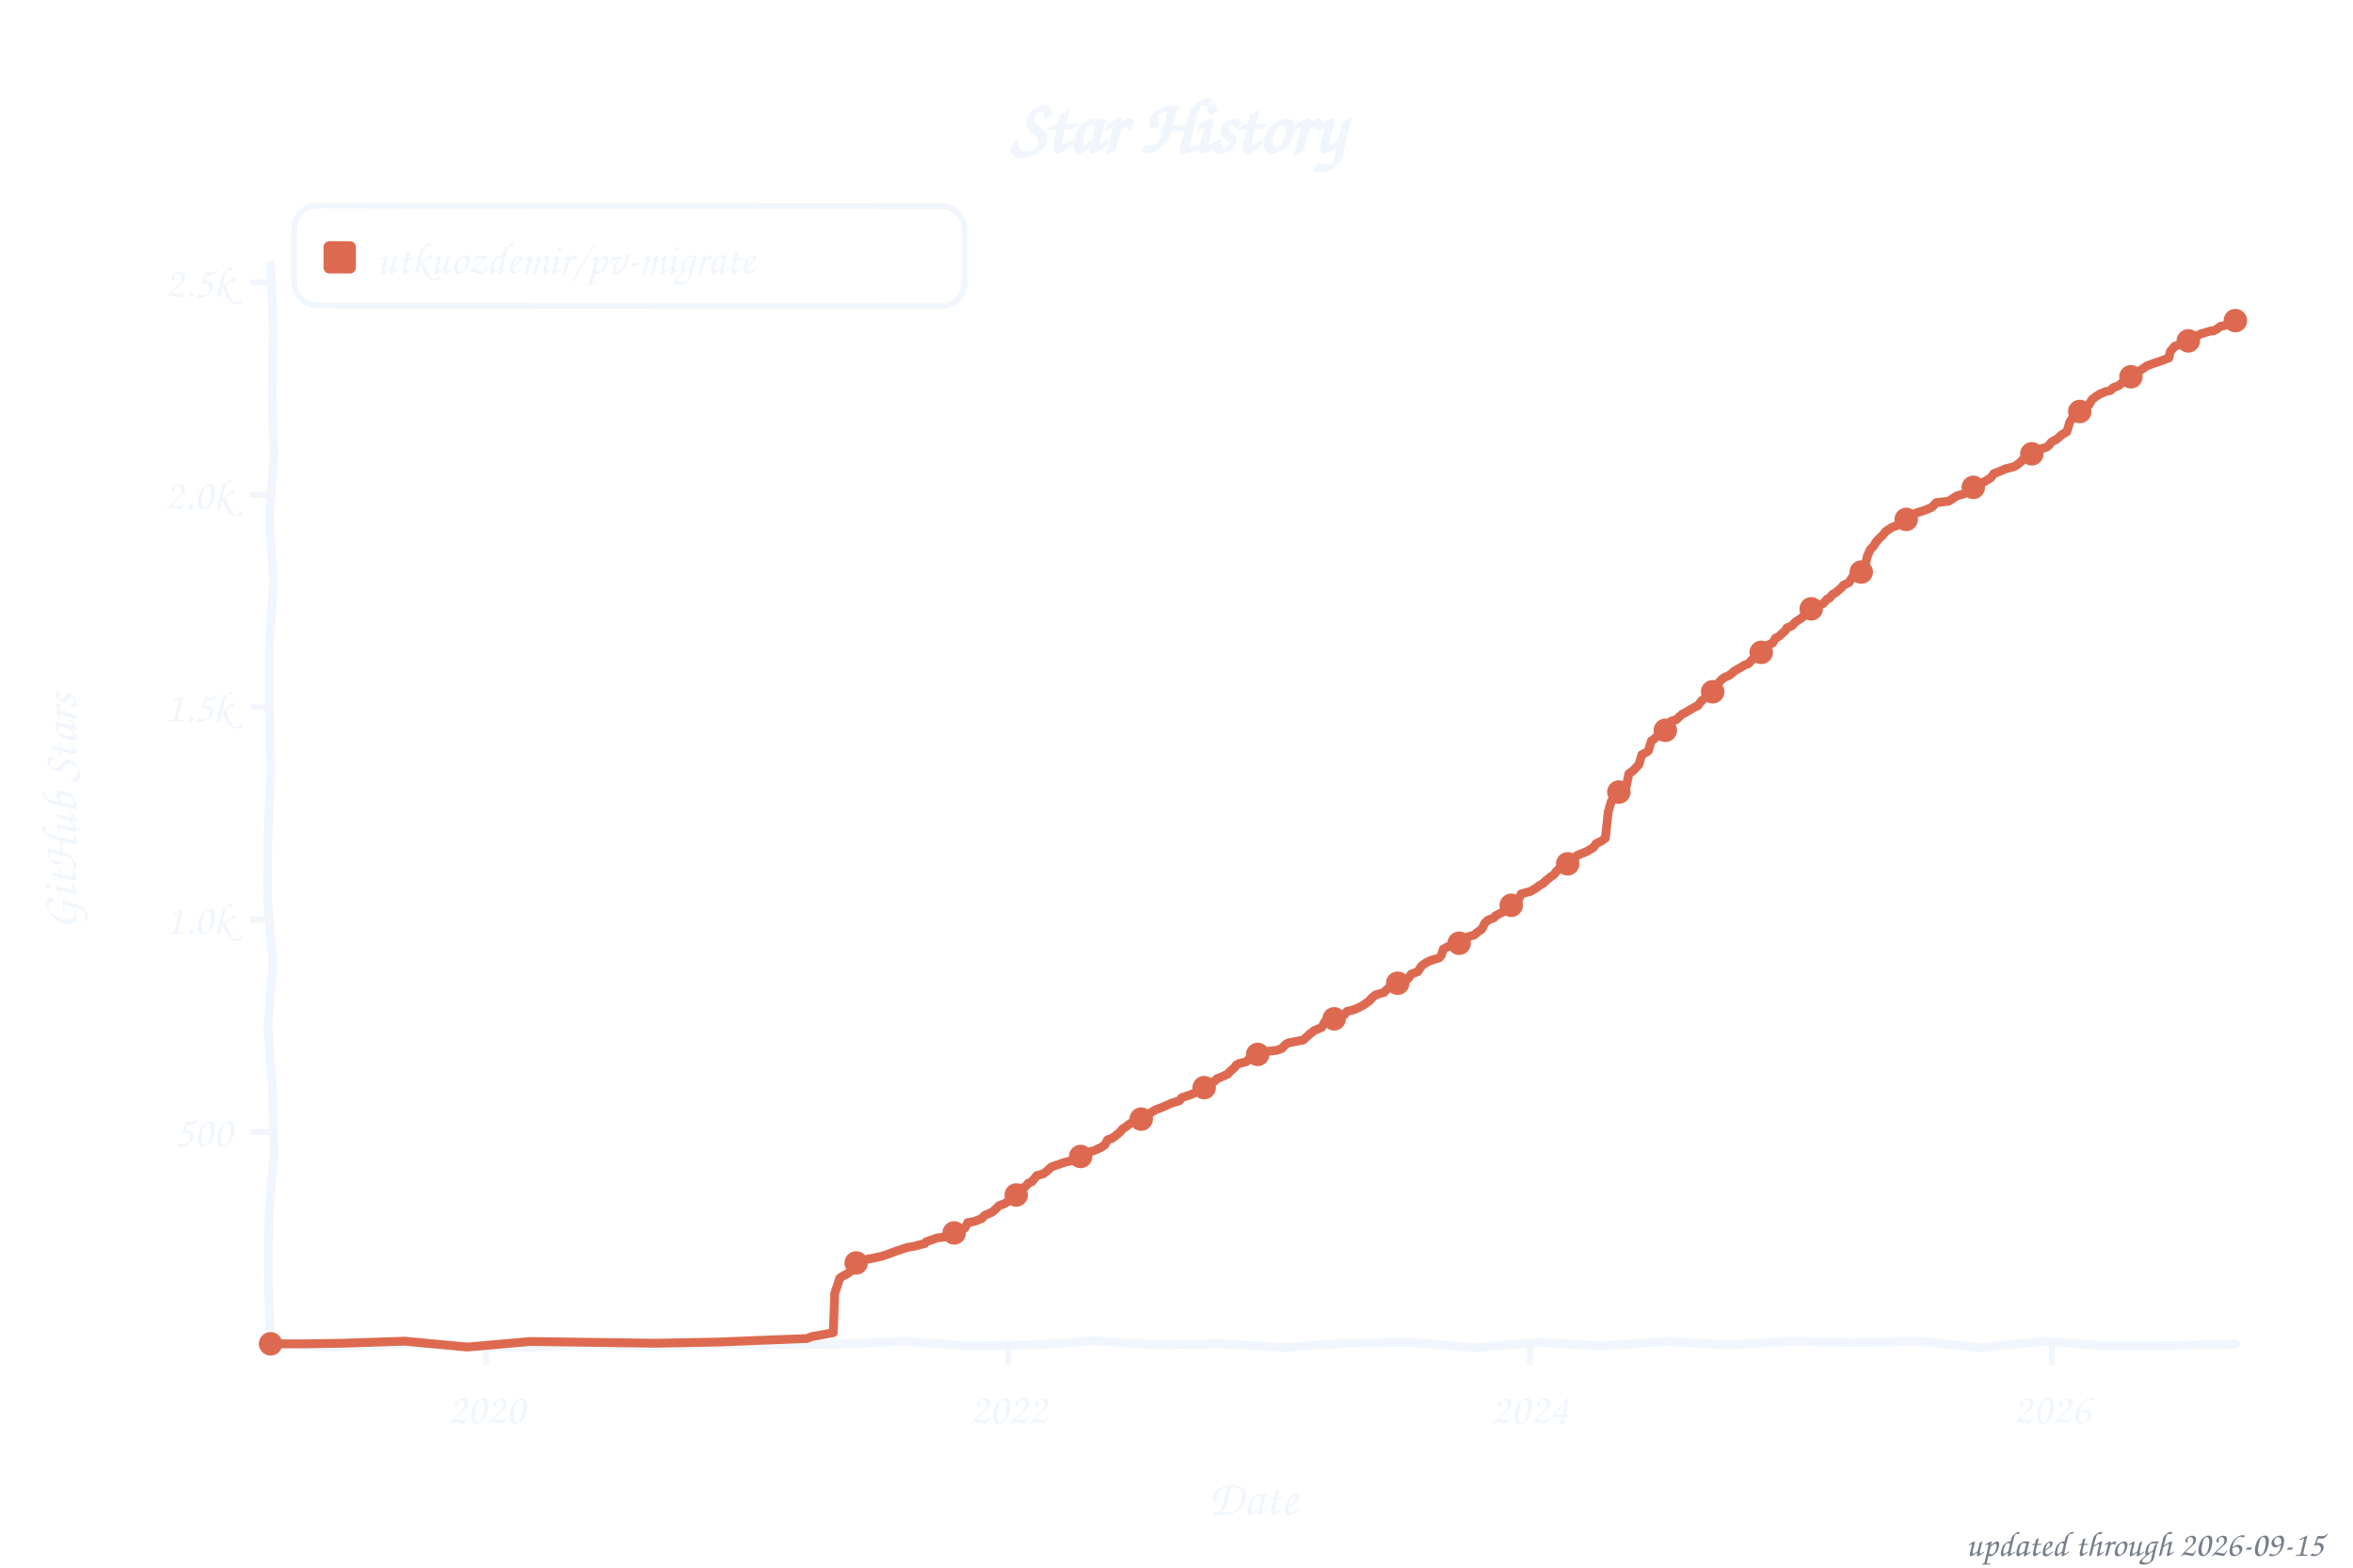
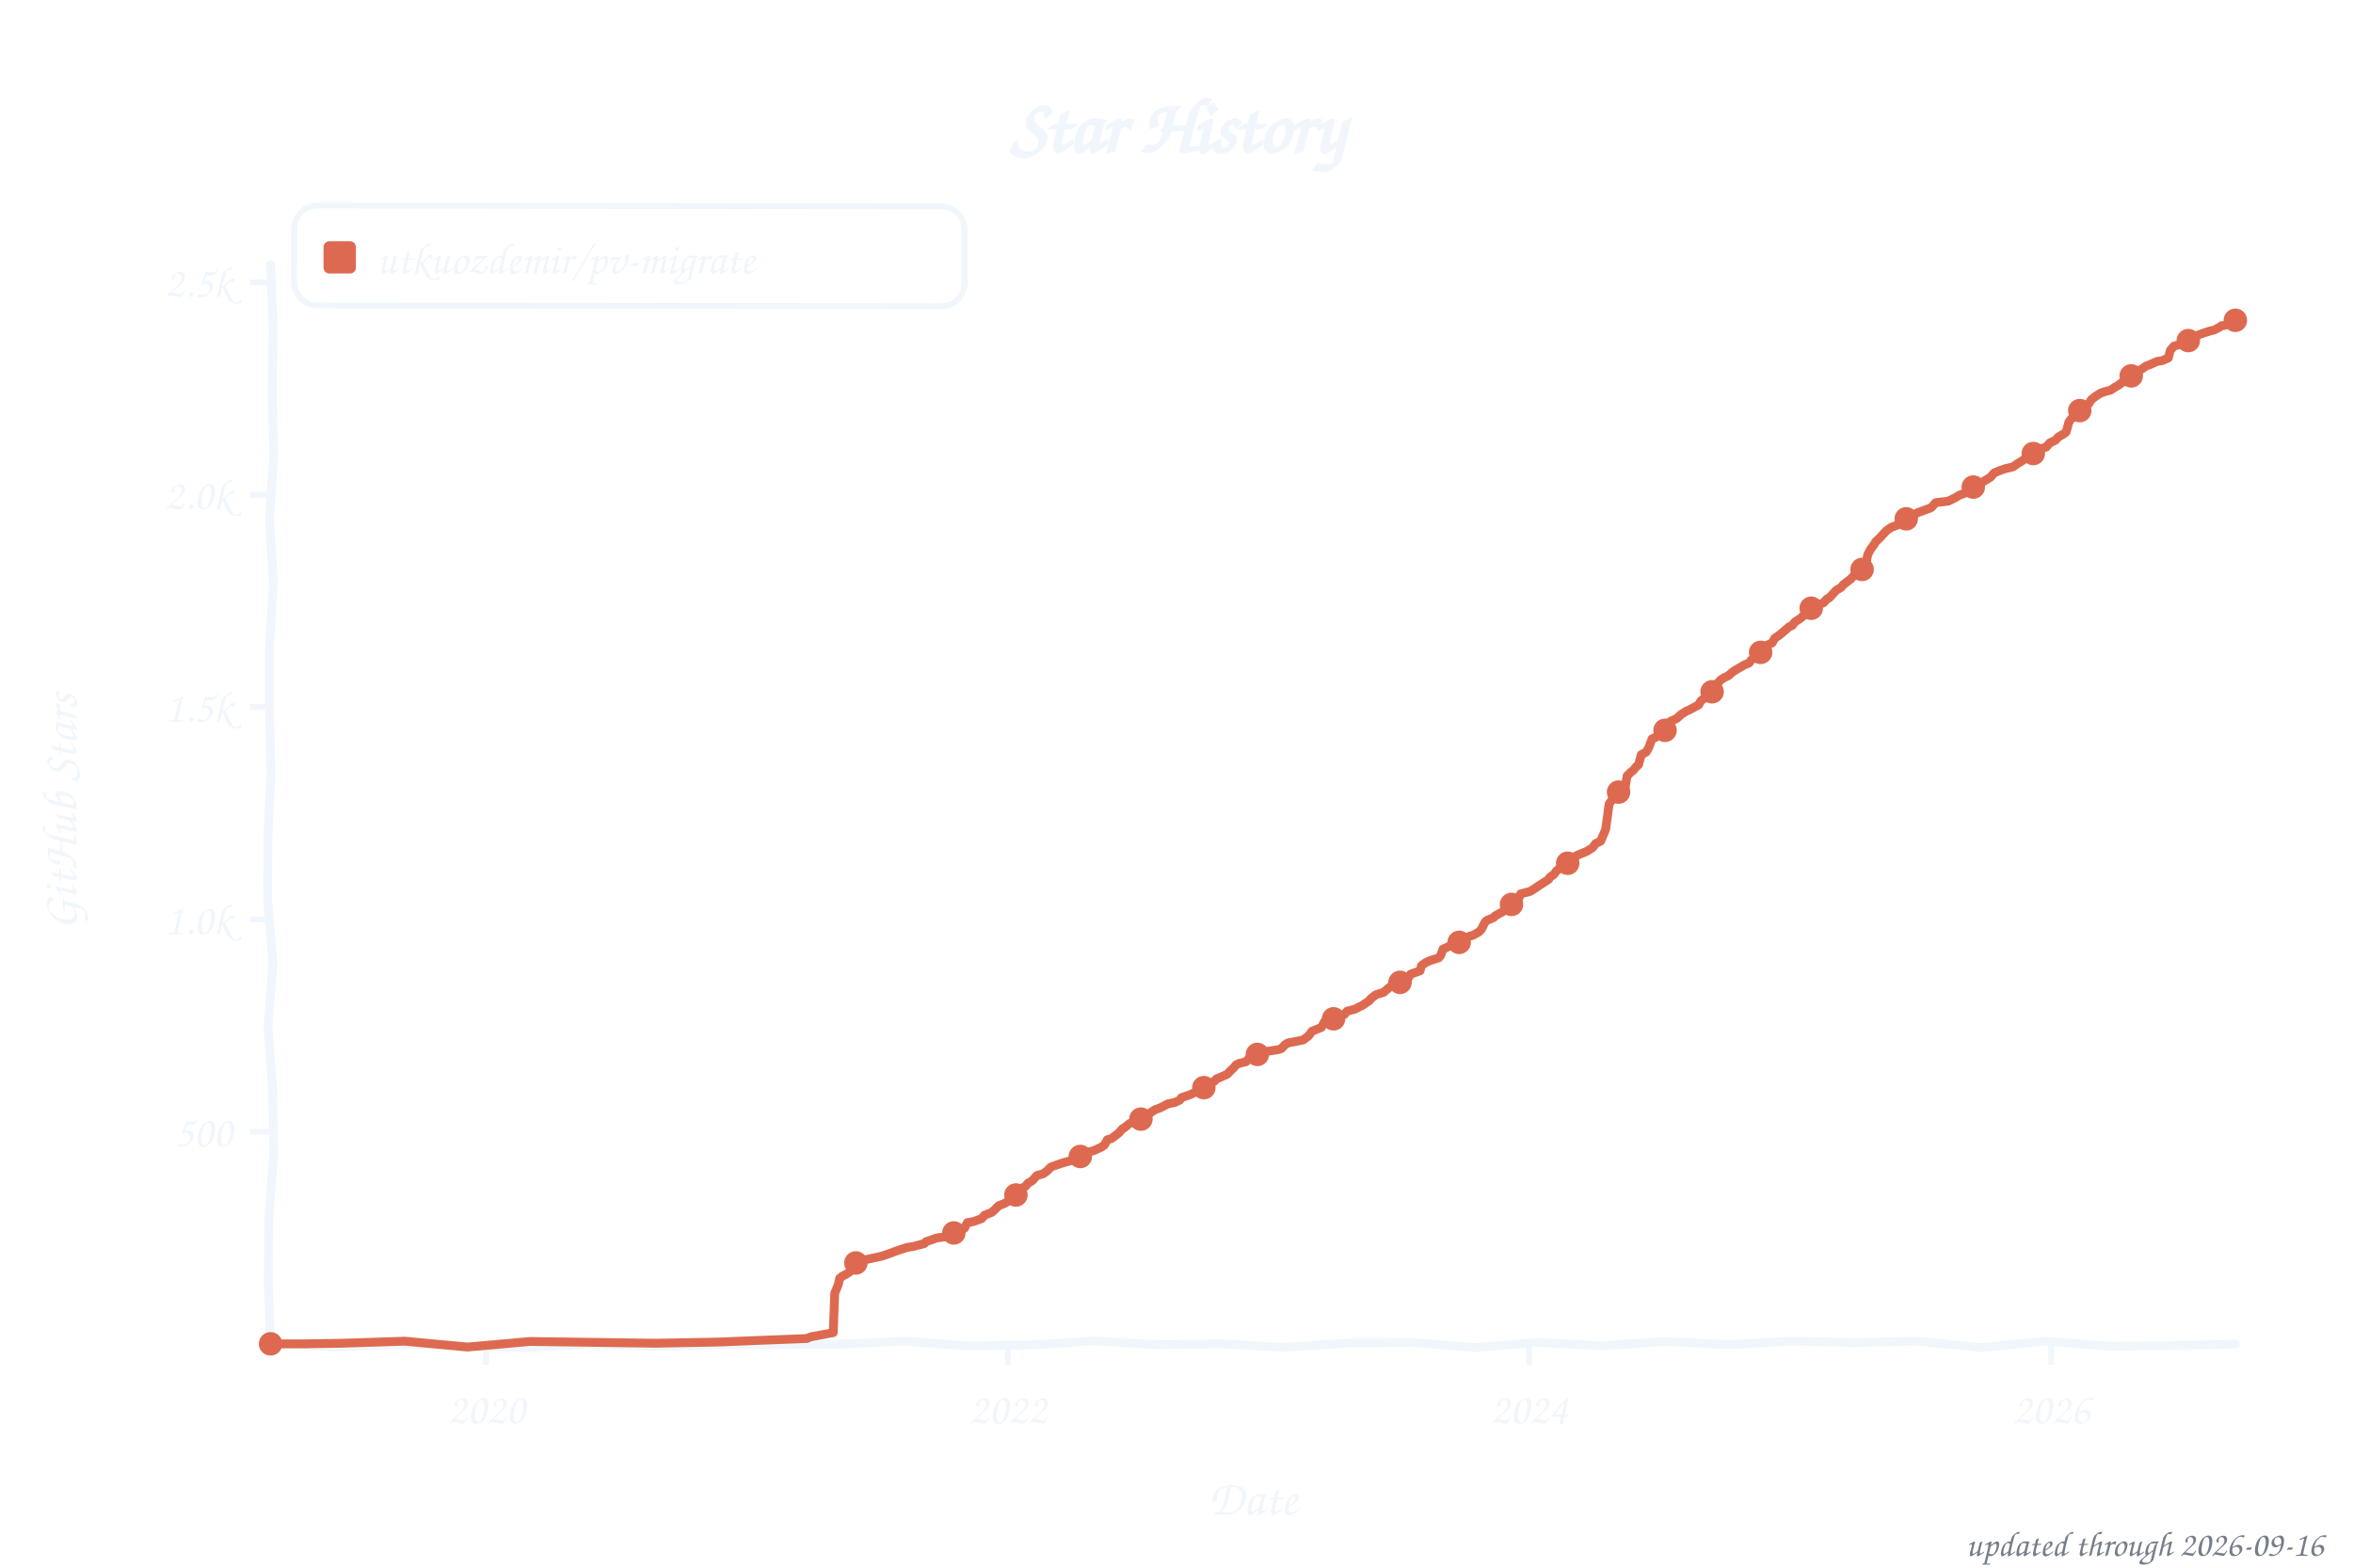
<svg xmlns="http://www.w3.org/2000/svg" width="800" height="533" viewBox="0 0 800 533" role="img" aria-label="Star history of utkuozdemir/pv-migrate">
  <style>text{font-family:"Comic Sans MS","Chalkboard SE","Comic Neue","Marker Felt",cursive}</style>
  <text x="400" y="52" font-size="26" font-weight="bold" text-anchor="middle" fill="#f0f6fc">Star History</text>
  <rect x="100" y="70" width="228" height="34" rx="8" fill="none" stroke="#f0f6fc" stroke-width="2" transform="rotate(0.09 214 87)" />
  <rect x="110" y="82" width="11" height="11" rx="2" fill="#dd6a50" />
  <text x="128" y="93" font-size="15" fill="#f0f6fc" textLength="189" lengthAdjust="spacingAndGlyphs">utkuozdemir/pv-migrate</text>
  <line x1="85" y1="384.8" x2="92" y2="384.8" stroke="#f0f6fc" stroke-width="2" />
  <text x="79" y="389.8" font-size="15" text-anchor="end" fill="#f0f6fc">500</text>
  <line x1="85" y1="312.6" x2="92" y2="312.6" stroke="#f0f6fc" stroke-width="2" />
  <text x="79" y="317.6" font-size="15" text-anchor="end" fill="#f0f6fc">1.0k</text>
  <line x1="85" y1="240.4" x2="92" y2="240.4" stroke="#f0f6fc" stroke-width="2" />
  <text x="79" y="245.4" font-size="15" text-anchor="end" fill="#f0f6fc">1.5k</text>
  <line x1="85" y1="168.2" x2="92" y2="168.2" stroke="#f0f6fc" stroke-width="2" />
  <text x="79" y="173.2" font-size="15" text-anchor="end" fill="#f0f6fc">2.0k</text>
  <line x1="85" y1="96.0" x2="92" y2="96.0" stroke="#f0f6fc" stroke-width="2" />
  <text x="79" y="101.0" font-size="15" text-anchor="end" fill="#f0f6fc">2.5k</text>
  <line x1="165.3" y1="457" x2="165.3" y2="464" stroke="#f0f6fc" stroke-width="2" />
  <text x="165.3" y="484" font-size="15" text-anchor="middle" fill="#f0f6fc">2020</text>
-   <line x1="342.8" y1="457" x2="342.8" y2="464" stroke="#f0f6fc" stroke-width="2" />
-   <text x="342.8" y="484" font-size="15" text-anchor="middle" fill="#f0f6fc">2022</text>
-   <line x1="520.1" y1="457" x2="520.1" y2="464" stroke="#f0f6fc" stroke-width="2" />
-   <text x="520.1" y="484" font-size="15" text-anchor="middle" fill="#f0f6fc">2024</text>
-   <line x1="697.6" y1="457" x2="697.6" y2="464" stroke="#f0f6fc" stroke-width="2" />
-   <text x="697.6" y="484" font-size="15" text-anchor="middle" fill="#f0f6fc">2026</text>
+   <line x1="342.7" y1="457" x2="342.7" y2="464" stroke="#f0f6fc" stroke-width="2" />
+   <text x="342.7" y="484" font-size="15" text-anchor="middle" fill="#f0f6fc">2022</text>
+   <line x1="519.9" y1="457" x2="519.9" y2="464" stroke="#f0f6fc" stroke-width="2" />
+   <text x="519.9" y="484" font-size="15" text-anchor="middle" fill="#f0f6fc">2024</text>
+   <line x1="697.4" y1="457" x2="697.4" y2="464" stroke="#f0f6fc" stroke-width="2" />
+   <text x="697.4" y="484" font-size="15" text-anchor="middle" fill="#f0f6fc">2026</text>
  <text x="426" y="515" font-size="17" text-anchor="middle" fill="#f0f6fc">Date</text>
  <text x="26" y="276" font-size="17" text-anchor="middle" fill="#f0f6fc" transform="rotate(-90 26 276)">GitHub Stars</text>
  <path d="M 92.0,90.0 L 92.9,111.6 L 92.5,133.2 L 93.1,154.8 L 91.6,176.4 L 93.0,197.9 L 91.6,219.5 L 91.6,241.1 L 92.1,262.7 L 91.1,284.3 L 91.0,305.9 L 92.8,327.5 L 91.1,349.1 L 92.7,370.6 L 93.1,392.2 L 91.4,413.8 L 91.2,435.4 L 92.0,457.0 L 113.5,458.0 L 135.1,457.0 L 156.6,457.5 L 178.2,458.2 L 199.7,457.0 L 221.3,457.8 L 242.8,457.2 L 264.4,457.2 L 285.9,457.0 L 307.5,456.0 L 329.0,457.6 L 350.6,457.3 L 372.1,455.9 L 393.7,457.2 L 415.2,456.9 L 436.8,458.1 L 458.3,456.6 L 479.9,456.4 L 501.4,458.2 L 523.0,456.4 L 544.5,457.6 L 566.1,456.1 L 587.6,457.2 L 609.2,456.0 L 630.7,456.5 L 652.3,456.0 L 673.8,458.2 L 695.4,456.0 L 716.9,457.7 L 738.5,457.5 L 760.0,457.0" fill="none" stroke="#f0f6fc" stroke-width="3" stroke-linecap="round" stroke-linejoin="round" />
-   <path d="M 92.0,456.9 L 104.1,456.9 L 116.3,456.7 L 137.6,456.0 L 158.9,458.0 L 180.3,456.1 L 201.6,456.4 L 222.9,456.7 L 244.2,456.3 L 258.8,455.7 L 274.4,455.1 L 275.8,454.5 L 283.3,453.1 L 283.8,439.7 L 284.6,437.4 L 285.5,434.6 L 286.5,433.9 L 288.2,433.0 L 289.7,431.9 L 290.4,429.7 L 292.3,429.1 L 293.5,428.4 L 296.7,427.8 L 299.9,427.1 L 302.5,426.2 L 305.2,425.2 L 308.6,424.1 L 310.5,423.8 L 314.4,422.8 L 314.9,422.2 L 318.6,420.9 L 321.7,420.5 L 323.7,419.3 L 326.1,418.3 L 328.0,417.6 L 329.0,415.7 L 331.2,415.3 L 333.8,414.3 L 334.8,413.2 L 337.2,412.2 L 338.2,411.4 L 339.7,409.9 L 341.4,409.3 L 343.6,408.0 L 344.3,407.0 L 345.5,406.3 L 347.4,404.0 L 348.7,403.4 L 349.6,402.3 L 350.8,401.8 L 352.5,399.7 L 354.7,399.1 L 355.9,398.2 L 357.4,396.8 L 359.3,396.1 L 362.0,395.2 L 364.4,394.6 L 366.6,393.9 L 367.6,393.0 L 369.1,392.0 L 372.0,391.2 L 374.6,390.0 L 375.6,389.3 L 376.6,387.5 L 378.0,387.1 L 380.5,385.2 L 381.7,383.8 L 382.4,383.4 L 384.4,381.9 L 385.8,381.5 L 386.8,380.9 L 389.2,379.9 L 390.2,379.3 L 391.4,378.2 L 392.9,377.3 L 394.6,376.7 L 396.7,375.8 L 398.2,375.1 L 400.9,374.3 L 401.8,373.2 L 404.8,372.2 L 406.5,371.4 L 408.4,370.2 L 409.4,369.8 L 410.3,368.8 L 413.0,367.6 L 413.7,366.8 L 415.2,366.2 L 417.4,365.2 L 418.6,363.9 L 419.6,363.1 L 420.3,362.1 L 421.3,361.6 L 423.7,361.0 L 424.7,360.0 L 427.1,358.7 L 428.5,358.4 L 430.7,357.5 L 434.1,357.1 L 435.8,356.5 L 437.0,355.2 L 438.0,354.6 L 443.1,353.6 L 444.3,352.5 L 445.5,351.4 L 446.8,350.4 L 449.4,349.3 L 450.4,347.4 L 452.8,346.7 L 454.5,345.5 L 457.2,344.9 L 457.9,343.9 L 460.6,343.2 L 462.1,342.5 L 463.3,341.9 L 465.7,340.2 L 466.2,339.5 L 467.6,338.3 L 470.6,337.4 L 471.3,336.6 L 473.5,335.0 L 474.9,334.5 L 477.6,333.4 L 478.8,332.7 L 479.8,331.2 L 482.0,330.4 L 483.4,328.3 L 484.9,327.3 L 486.3,326.6 L 489.3,325.7 L 490.0,324.9 L 490.7,322.7 L 492.4,321.8 L 494.1,321.4 L 496.1,320.7 L 497.5,319.2 L 499.2,318.5 L 501.2,317.9 L 502.4,316.9 L 503.8,315.9 L 504.8,313.9 L 505.8,312.9 L 508.0,312.0 L 508.4,311.4 L 510.9,310.1 L 512.1,309.3 L 513.5,308.4 L 514.0,307.5 L 516.2,306.1 L 517.2,303.9 L 520.3,303.1 L 522.3,301.9 L 523.2,301.2 L 524.7,300.3 L 525.4,299.6 L 527.1,298.2 L 528.3,297.4 L 529.3,296.1 L 531.3,294.5 L 532.7,294.1 L 533.7,293.0 L 535.1,292.4 L 536.1,290.9 L 537.3,290.4 L 539.5,289.5 L 541.7,288.2 L 542.7,286.8 L 544.4,286.0 L 545.8,285.0 L 546.8,275.9 L 547.8,272.5 L 549.5,270.9 L 550.4,269.3 L 551.2,268.7 L 552.9,267.4 L 553.8,263.1 L 555.5,261.8 L 556.3,260.9 L 557.2,260.0 L 558.2,256.6 L 559.9,255.7 L 560.4,255.3 L 561.4,252.0 L 562.8,250.9 L 564.8,248.8 L 566.2,248.3 L 567.4,246.9 L 568.2,245.2 L 569.9,244.7 L 571.8,242.9 L 572.8,242.4 L 575.0,241.1 L 576.4,240.3 L 577.2,240.0 L 578.4,238.4 L 579.1,237.8 L 580.6,236.8 L 581.8,235.5 L 583.0,234.6 L 584.0,232.5 L 585.2,231.2 L 586.1,230.4 L 587.8,229.7 L 588.6,229.1 L 589.5,228.3 L 591.7,227.0 L 593.2,226.1 L 594.4,225.7 L 595.6,224.4 L 597.1,223.5 L 598.8,221.8 L 600.0,220.3 L 600.7,219.5 L 602.7,218.6 L 603.6,217.0 L 604.8,216.4 L 607.0,214.4 L 607.5,213.5 L 609.2,212.8 L 610.4,211.5 L 612.4,210.2 L 613.8,208.9 L 614.3,208.3 L 616.0,206.8 L 617.5,206.2 L 618.4,205.7 L 619.9,205.2 L 621.3,203.6 L 622.1,203.3 L 623.0,202.1 L 624.0,201.6 L 626.2,199.7 L 626.7,199.0 L 628.6,198.1 L 629.8,196.2 L 631.5,194.9 L 632.8,194.5 L 634.0,193.0 L 634.9,189.0 L 635.9,186.8 L 636.9,185.8 L 637.9,184.2 L 638.8,183.2 L 640.0,182.1 L 641.0,180.8 L 643.2,179.3 L 644.9,178.7 L 646.4,178.0 L 647.6,177.2 L 648.5,176.1 L 650.5,175.3 L 651.5,174.4 L 654.4,173.5 L 655.3,173.1 L 656.8,172.5 L 658.3,170.9 L 662.6,170.4 L 663.8,169.6 L 665.3,168.6 L 667.7,167.9 L 669.9,166.8 L 670.4,165.9 L 672.6,165.2 L 673.8,164.2 L 675.0,163.6 L 677.0,162.3 L 677.9,161.0 L 679.6,160.4 L 681.8,159.4 L 684.7,158.7 L 685.7,158.1 L 686.9,157.2 L 687.6,156.4 L 689.6,155.2 L 690.8,154.3 L 692.5,153.6 L 693.7,152.7 L 695.9,152.0 L 696.6,151.4 L 697.6,150.2 L 699.3,149.3 L 701.0,147.8 L 702.7,146.8 L 703.7,143.5 L 704.4,142.4 L 705.6,141.3 L 706.3,140.5 L 707.8,138.9 L 709.3,138.0 L 710.2,137.7 L 711.2,135.9 L 712.6,134.8 L 713.9,134.0 L 716.0,133.1 L 717.5,132.8 L 718.5,131.8 L 720.4,131.1 L 721.4,130.2 L 722.8,129.6 L 724.1,128.9 L 726.0,126.9 L 727.5,126.0 L 728.2,125.6 L 729.9,124.4 L 731.3,123.9 L 732.1,123.6 L 734.7,122.7 L 737.4,121.7 L 737.9,119.5 L 739.4,117.7 L 741.3,117.1 L 742.3,116.4 L 744.0,115.9 L 745.2,115.3 L 746.9,114.2 L 748.3,113.5 L 751.7,112.5 L 752.5,112.5 L 753.7,111.9 L 754.2,111.5 L 755.1,110.9 L 756.4,110.7 L 757.3,110.3 L 758.3,109.6 L 759.5,109.3 L 760.0,109.0" fill="none" stroke="#dd6a50" stroke-width="3" stroke-linecap="round" stroke-linejoin="round" />
+   <path d="M 92.0,456.9 L 104.1,456.9 L 116.3,456.7 L 137.6,456.0 L 158.9,458.0 L 180.2,456.1 L 201.6,456.4 L 222.9,456.7 L 244.2,456.3 L 258.8,455.7 L 274.3,455.1 L 275.7,454.5 L 283.3,453.1 L 283.8,439.7 L 285.0,436.8 L 285.5,434.6 L 286.4,433.9 L 288.1,433.0 L 289.6,431.9 L 290.3,429.7 L 292.3,429.1 L 294.2,428.3 L 296.6,427.8 L 299.8,427.1 L 302.4,426.2 L 305.1,425.2 L 308.5,424.1 L 310.5,423.8 L 314.3,422.8 L 314.8,422.2 L 318.5,420.9 L 321.6,420.5 L 323.6,419.3 L 326.0,418.3 L 327.9,417.6 L 328.9,415.7 L 331.1,415.3 L 333.8,414.3 L 334.7,413.2 L 337.2,412.2 L 338.1,411.4 L 339.6,409.9 L 341.5,409.2 L 343.5,408.0 L 344.2,407.0 L 345.4,406.3 L 347.4,404.0 L 348.6,403.4 L 349.5,402.3 L 351.0,401.4 L 352.5,399.7 L 354.6,399.1 L 355.9,398.2 L 357.3,396.8 L 359.2,396.1 L 361.9,395.2 L 364.6,394.5 L 366.5,393.9 L 367.5,393.0 L 369.0,392.0 L 371.9,391.2 L 374.5,390.0 L 375.5,389.3 L 376.5,387.5 L 377.9,387.1 L 380.4,385.2 L 381.6,383.8 L 382.3,383.4 L 384.2,381.9 L 385.7,381.5 L 387.6,380.6 L 388.6,380.0 L 390.1,379.3 L 391.3,378.2 L 392.7,377.3 L 394.4,376.7 L 397.1,375.3 L 399.5,374.8 L 401.0,374.1 L 401.7,373.2 L 404.6,372.2 L 406.3,371.4 L 408.3,370.2 L 409.3,369.8 L 410.5,368.6 L 412.9,367.6 L 413.6,366.8 L 415.1,366.2 L 417.3,365.2 L 418.5,363.9 L 419.4,363.1 L 420.2,362.1 L 421.1,361.6 L 423.6,361.0 L 424.5,360.0 L 427.0,358.7 L 429.4,358.1 L 430.6,357.5 L 434.5,356.9 L 435.7,356.5 L 436.9,355.2 L 437.9,354.6 L 443.0,353.6 L 444.9,352.2 L 446.1,350.6 L 447.6,350.0 L 449.3,349.3 L 450.3,347.4 L 452.7,346.7 L 454.4,345.5 L 457.1,344.9 L 458.0,343.8 L 460.7,343.1 L 462.2,342.3 L 463.1,341.9 L 465.6,340.2 L 466.1,339.5 L 467.8,338.2 L 470.4,337.4 L 471.9,336.1 L 473.3,335.0 L 474.8,334.5 L 477.5,333.4 L 478.7,332.7 L 479.6,331.2 L 482.8,330.1 L 483.3,328.3 L 484.7,327.3 L 486.2,326.6 L 489.1,325.7 L 489.8,324.9 L 490.6,322.7 L 493.0,321.6 L 494.2,321.3 L 496.1,320.4 L 497.4,319.2 L 499.1,318.5 L 501.0,317.9 L 502.9,316.8 L 503.7,315.9 L 504.9,313.5 L 505.6,312.9 L 507.8,312.0 L 508.3,311.4 L 510.7,310.1 L 511.9,309.3 L 513.4,308.4 L 515.3,307.3 L 516.1,306.1 L 517.0,303.9 L 520.2,303.1 L 522.1,301.9 L 523.1,301.2 L 524.5,300.3 L 526.5,299.0 L 527.0,298.2 L 528.2,297.4 L 529.2,296.1 L 531.1,294.5 L 532.6,294.1 L 533.5,293.0 L 535.0,292.4 L 536.0,290.9 L 537.2,290.4 L 539.4,289.5 L 541.5,288.2 L 542.5,286.8 L 544.2,286.0 L 545.9,282.0 L 547.1,273.3 L 548.1,271.9 L 549.3,270.9 L 550.3,269.3 L 552.5,268.0 L 553.2,263.8 L 554.4,262.6 L 555.4,261.8 L 556.1,260.9 L 557.1,260.0 L 558.0,256.6 L 559.7,255.7 L 560.5,254.3 L 561.7,251.2 L 562.9,250.7 L 564.6,248.8 L 566.3,248.2 L 567.3,246.9 L 568.0,245.2 L 569.9,244.4 L 571.6,242.9 L 573.3,241.8 L 574.3,241.4 L 576.3,240.3 L 577.5,239.7 L 578.2,238.4 L 578.9,237.8 L 580.9,236.6 L 581.6,235.5 L 582.3,235.1 L 583.8,232.5 L 585.0,231.2 L 586.4,230.3 L 587.7,229.7 L 588.9,228.6 L 590.1,227.8 L 591.5,227.0 L 593.0,226.1 L 594.7,225.4 L 595.4,224.4 L 597.6,222.9 L 598.8,221.6 L 599.6,220.5 L 600.5,219.5 L 602.5,218.6 L 603.4,217.0 L 604.9,216.0 L 606.8,214.4 L 608.3,213.1 L 609.3,212.7 L 610.2,211.5 L 612.2,210.2 L 613.6,208.9 L 615.1,207.5 L 615.8,206.8 L 617.8,205.9 L 619.0,205.3 L 619.9,205.0 L 621.2,203.6 L 621.9,203.3 L 623.1,202.0 L 624.3,200.7 L 626.0,199.7 L 626.7,198.8 L 629.2,196.9 L 630.4,195.6 L 631.4,194.9 L 633.3,193.5 L 634.5,191.3 L 635.0,188.6 L 636.0,186.7 L 637.2,185.1 L 637.7,184.2 L 639.1,182.9 L 640.1,181.8 L 641.3,180.5 L 643.0,179.3 L 644.9,178.6 L 646.4,177.6 L 647.4,177.2 L 648.3,176.1 L 650.3,175.3 L 652.0,174.3 L 654.2,173.5 L 656.4,172.7 L 656.8,172.4 L 658.1,170.9 L 662.4,170.4 L 664.8,169.2 L 666.3,168.3 L 667.8,167.8 L 669.7,166.8 L 670.9,165.6 L 673.1,164.9 L 673.6,164.2 L 675.5,163.0 L 676.7,162.3 L 678.0,160.8 L 679.9,160.0 L 681.6,159.4 L 684.5,158.7 L 685.7,157.8 L 686.7,157.2 L 689.1,155.6 L 689.6,154.9 L 691.3,154.2 L 693.0,153.2 L 693.5,152.7 L 695.7,152.0 L 696.9,150.6 L 698.8,149.7 L 699.8,148.6 L 702.0,147.3 L 702.5,146.8 L 703.4,143.5 L 704.2,142.4 L 705.4,141.3 L 706.6,140.0 L 707.6,138.9 L 709.0,138.0 L 710.2,137.2 L 711.0,135.9 L 712.7,134.6 L 714.1,133.7 L 715.8,133.1 L 717.5,132.7 L 719.0,131.7 L 720.4,130.9 L 721.2,130.2 L 723.3,129.1 L 724.6,127.8 L 726.5,126.8 L 727.0,126.2 L 728.9,125.0 L 729.7,124.4 L 730.9,124.0 L 733.3,122.9 L 735.2,122.6 L 737.2,121.7 L 737.9,119.1 L 739.1,117.7 L 741.1,117.1 L 742.0,116.4 L 743.7,115.9 L 745.9,115.2 L 746.6,114.2 L 749.3,113.2 L 751.5,112.5 L 752.5,112.3 L 753.4,111.9 L 754.7,111.2 L 755.4,110.7 L 756.1,110.7 L 757.3,110.3 L 758.3,109.4 L 759.3,109.3 L 760.0,108.9" fill="none" stroke="#dd6a50" stroke-width="3" stroke-linecap="round" stroke-linejoin="round" />
  <circle cx="92.0" cy="456.9" r="4" fill="#dd6a50" />
-   <circle cx="291.1" cy="429.4" r="4" fill="#dd6a50" />
-   <circle cx="324.4" cy="419.2" r="4" fill="#dd6a50" />
-   <circle cx="345.5" cy="406.3" r="4" fill="#dd6a50" />
-   <circle cx="367.4" cy="393.2" r="4" fill="#dd6a50" />
-   <circle cx="388.0" cy="380.5" r="4" fill="#dd6a50" />
-   <circle cx="409.4" cy="369.8" r="4" fill="#dd6a50" />
-   <circle cx="427.6" cy="358.5" r="4" fill="#dd6a50" />
-   <circle cx="453.6" cy="346.4" r="4" fill="#dd6a50" />
-   <circle cx="475.2" cy="334.3" r="4" fill="#dd6a50" />
-   <circle cx="496.1" cy="320.7" r="4" fill="#dd6a50" />
-   <circle cx="513.8" cy="307.8" r="4" fill="#dd6a50" />
-   <circle cx="533.0" cy="293.7" r="4" fill="#dd6a50" />
-   <circle cx="550.4" cy="269.3" r="4" fill="#dd6a50" />
-   <circle cx="566.2" cy="248.3" r="4" fill="#dd6a50" />
-   <circle cx="582.3" cy="235.2" r="4" fill="#dd6a50" />
-   <circle cx="598.8" cy="221.8" r="4" fill="#dd6a50" />
-   <circle cx="615.8" cy="207.0" r="4" fill="#dd6a50" />
-   <circle cx="632.8" cy="194.5" r="4" fill="#dd6a50" />
-   <circle cx="648.1" cy="176.6" r="4" fill="#dd6a50" />
-   <circle cx="670.9" cy="165.7" r="4" fill="#dd6a50" />
-   <circle cx="690.8" cy="154.3" r="4" fill="#dd6a50" />
-   <circle cx="707.1" cy="139.9" r="4" fill="#dd6a50" />
-   <circle cx="724.5" cy="128.1" r="4" fill="#dd6a50" />
-   <circle cx="744.0" cy="115.9" r="4" fill="#dd6a50" />
-   <circle cx="760.0" cy="109.0" r="4" fill="#dd6a50" />
-   <text x="790" y="529" font-size="12" text-anchor="end" fill="#767e89">updated through 2026-09-15</text>
+   <circle cx="291.0" cy="429.4" r="4" fill="#dd6a50" />
+   <circle cx="324.3" cy="419.2" r="4" fill="#dd6a50" />
+   <circle cx="345.4" cy="406.3" r="4" fill="#dd6a50" />
+   <circle cx="367.3" cy="393.2" r="4" fill="#dd6a50" />
+   <circle cx="387.9" cy="380.5" r="4" fill="#dd6a50" />
+   <circle cx="409.3" cy="369.8" r="4" fill="#dd6a50" />
+   <circle cx="427.5" cy="358.5" r="4" fill="#dd6a50" />
+   <circle cx="453.4" cy="346.4" r="4" fill="#dd6a50" />
+   <circle cx="476.0" cy="334.0" r="4" fill="#dd6a50" />
+   <circle cx="496.1" cy="320.4" r="4" fill="#dd6a50" />
+   <circle cx="513.9" cy="307.5" r="4" fill="#dd6a50" />
+   <circle cx="533.0" cy="293.5" r="4" fill="#dd6a50" />
+   <circle cx="550.3" cy="269.3" r="4" fill="#dd6a50" />
+   <circle cx="566.1" cy="248.3" r="4" fill="#dd6a50" />
+   <circle cx="582.1" cy="235.2" r="4" fill="#dd6a50" />
+   <circle cx="598.6" cy="221.8" r="4" fill="#dd6a50" />
+   <circle cx="615.8" cy="206.8" r="4" fill="#dd6a50" />
+   <circle cx="633.1" cy="193.6" r="4" fill="#dd6a50" />
+   <circle cx="648.1" cy="176.4" r="4" fill="#dd6a50" />
+   <circle cx="670.9" cy="165.6" r="4" fill="#dd6a50" />
+   <circle cx="691.3" cy="154.2" r="4" fill="#dd6a50" />
+   <circle cx="707.1" cy="139.6" r="4" fill="#dd6a50" />
+   <circle cx="724.6" cy="127.8" r="4" fill="#dd6a50" />
+   <circle cx="744.0" cy="115.8" r="4" fill="#dd6a50" />
+   <circle cx="760.0" cy="108.9" r="4" fill="#dd6a50" />
+   <text x="790" y="529" font-size="12" text-anchor="end" fill="#767e89">updated through 2026-09-16</text>
</svg>
